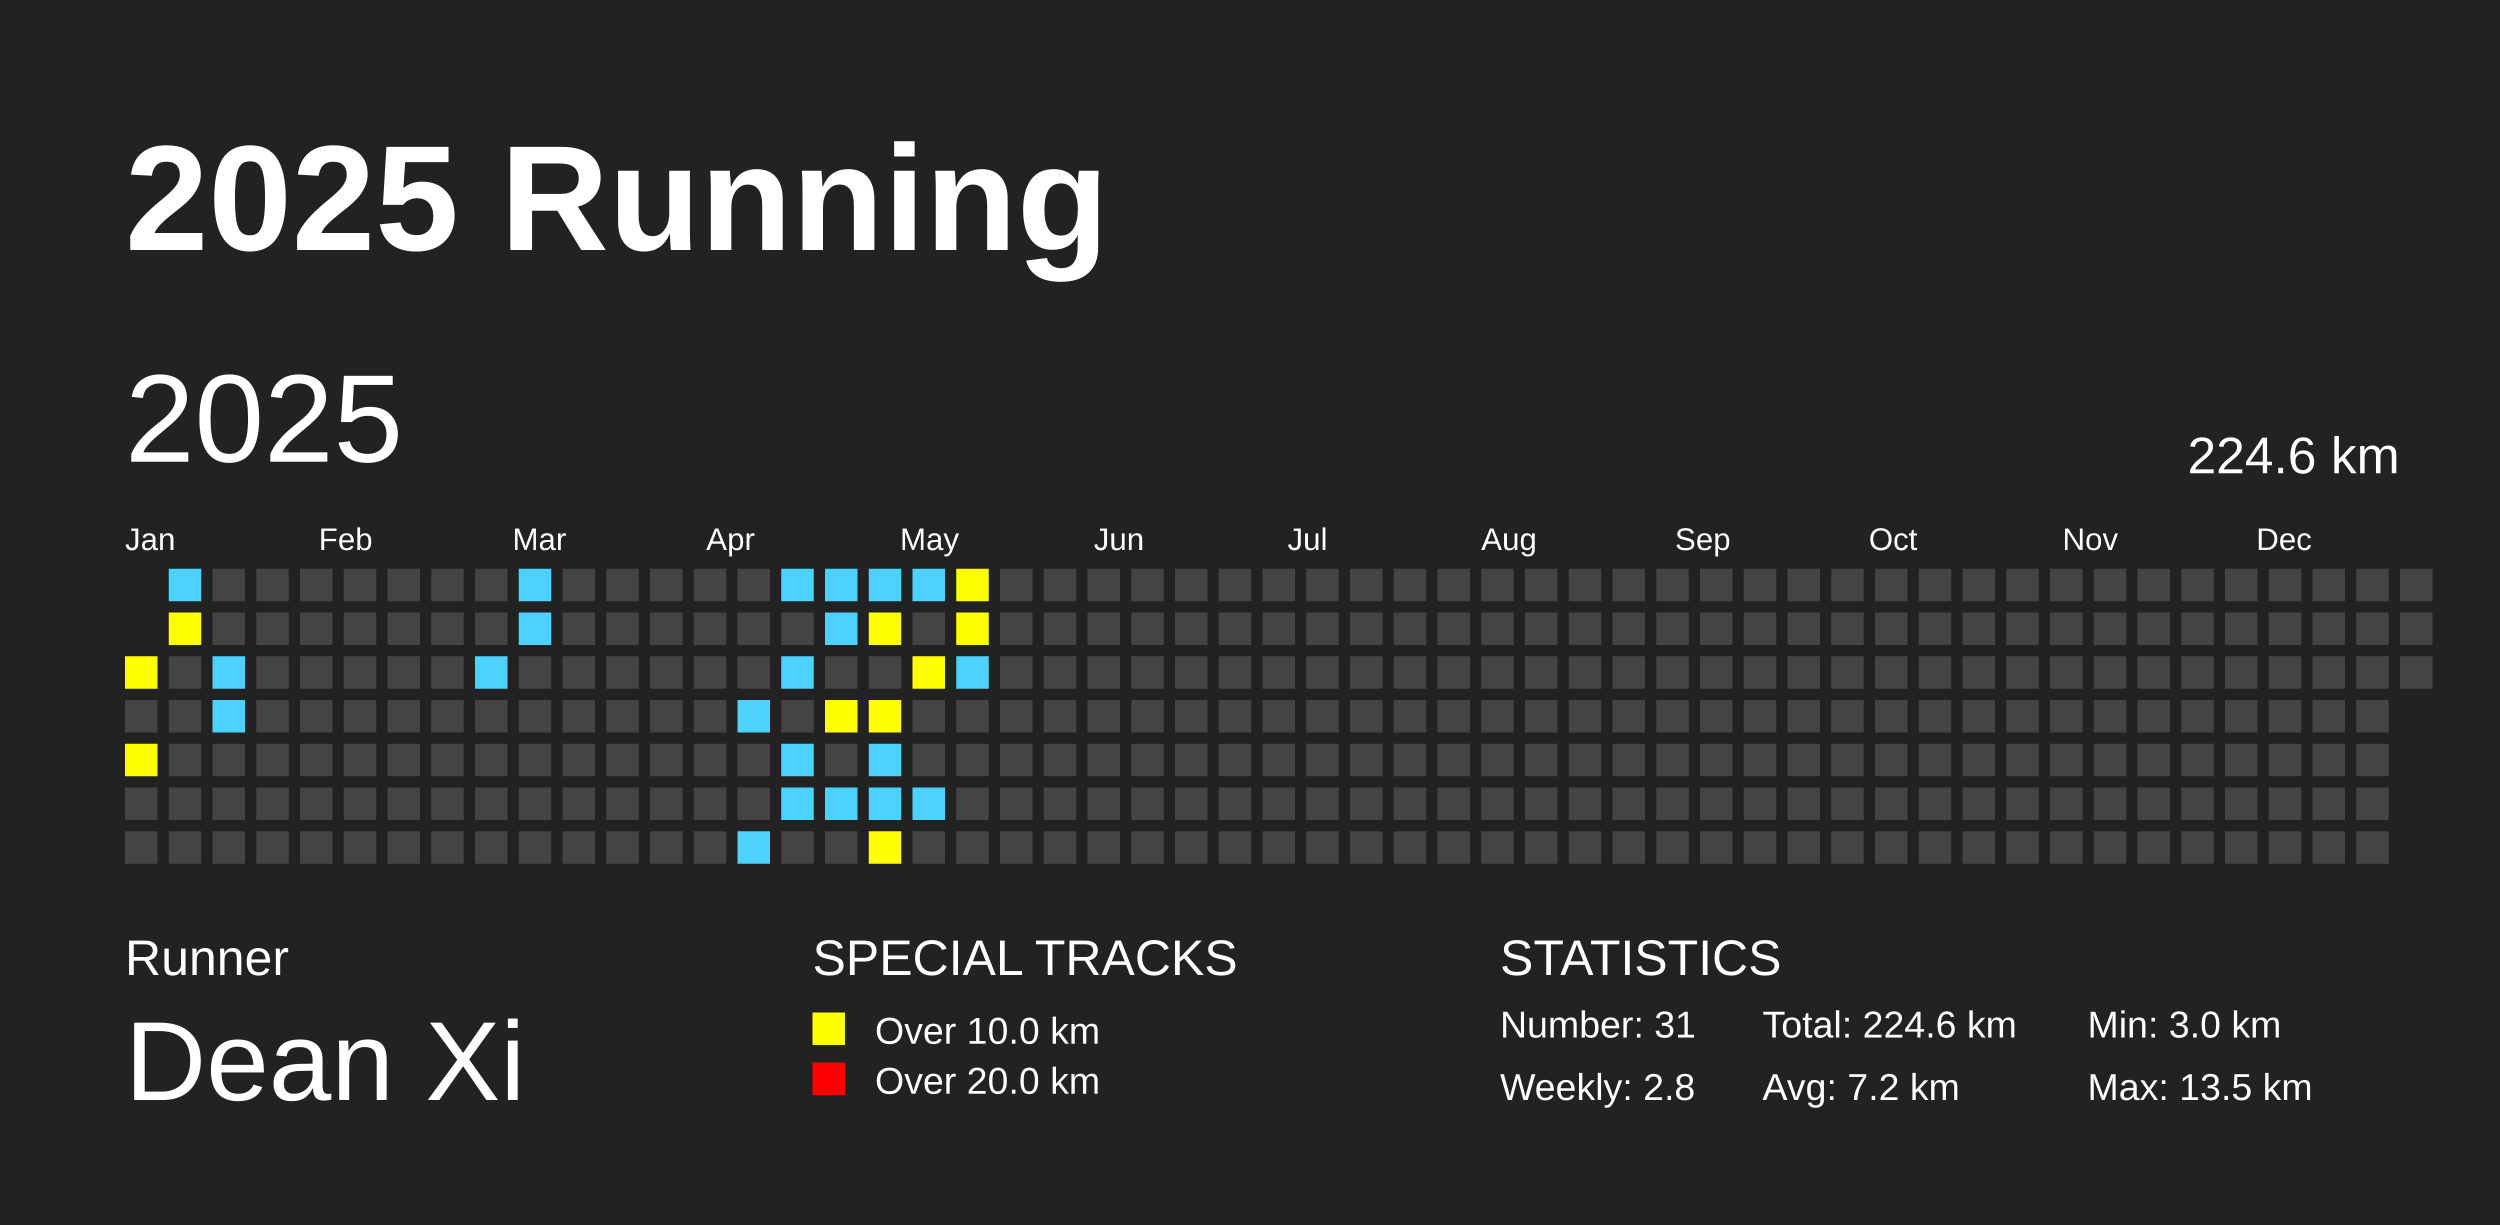
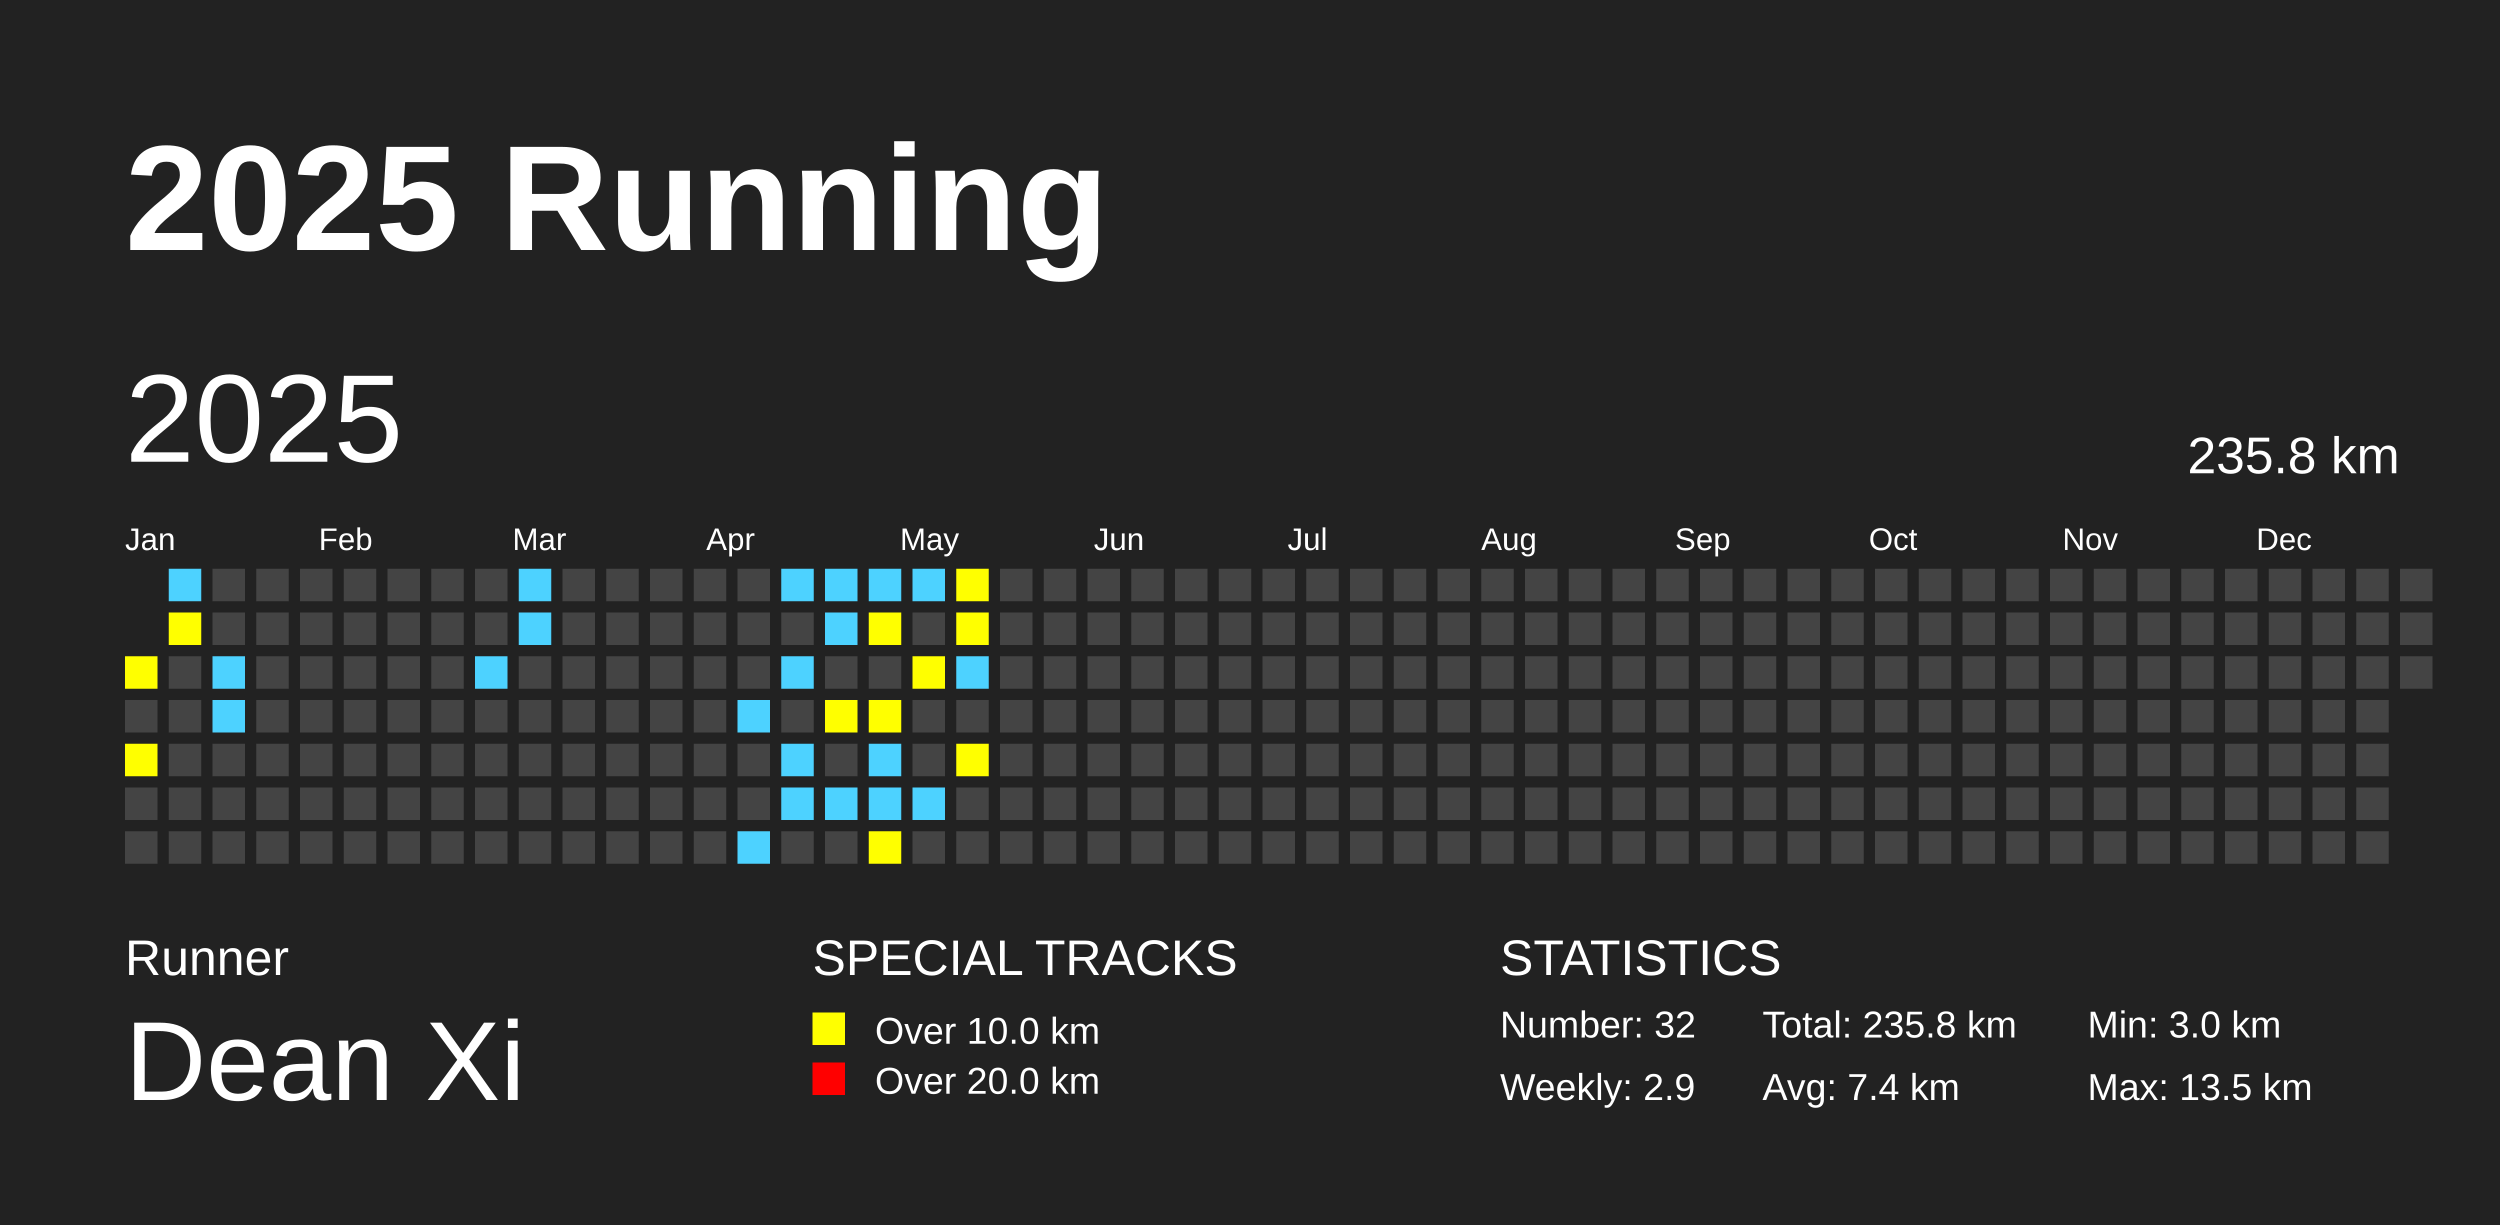
<svg xmlns="http://www.w3.org/2000/svg" baseProfile="full" height="98mm" version="1.1" viewBox="0,0,200,98" width="200mm">
  <defs />
  <rect fill="#222222" height="98" width="200" x="0" y="0" />
  <text fill="#FFFFFF" style="font-size:12px; font-family:Arial; font-weight:bold;" x="10" y="20">2025 Running</text>
  <text fill="#FFFFFF" style="font-size:4px; font-family:Arial" x="10" y="78">Runner</text>
  <text fill="#FFFFFF" style="font-size:9px; font-family:Arial" x="10" y="88">Dean Xi</text>
  <text fill="#FFFFFF" style="font-size:4px; font-family:Arial" x="65" y="78">SPECIAL TRACKS</text>
  <rect fill="yellow" height="2.6" width="2.6" x="65" y="81" />
  <text fill="#FFFFFF" style="font-size:3px; font-family:Arial" x="70" y="83.5">Over 10.0 km</text>
  <rect fill="red" height="2.6" width="2.6" x="65" y="85" />
  <text fill="#FFFFFF" style="font-size:3px; font-family:Arial" x="70" y="87.5">Over 20.0 km</text>
  <text fill="#FFFFFF" style="font-size:4px; font-family:Arial" x="120" y="78">STATISTICS</text>
-   <text fill="#FFFFFF" style="font-size:3px; font-family:Arial" x="120" y="83">Number: 31</text>
-   <text fill="#FFFFFF" style="font-size:3px; font-family:Arial" x="120" y="88">Weekly: 2.8</text>
-   <text fill="#FFFFFF" style="font-size:3px; font-family:Arial" x="141" y="83">Total: 224.6 km</text>
-   <text fill="#FFFFFF" style="font-size:3px; font-family:Arial" x="141" y="88">Avg: 7.2 km</text>
+   <text fill="#FFFFFF" style="font-size:3px; font-family:Arial" x="120" y="83">Number: 32</text>
+   <text fill="#FFFFFF" style="font-size:3px; font-family:Arial" x="120" y="88">Weekly: 2.9</text>
+   <text fill="#FFFFFF" style="font-size:3px; font-family:Arial" x="141" y="83">Total: 235.8 km</text>
+   <text fill="#FFFFFF" style="font-size:3px; font-family:Arial" x="141" y="88">Avg: 7.4 km</text>
  <text fill="#FFFFFF" style="font-size:3px; font-family:Arial" x="167" y="83">Min: 3.0 km</text>
  <text fill="#FFFFFF" style="font-size:3px; font-family:Arial" x="167" y="88">Max: 13.5 km</text>
  <text dominant-baseline="hanging" fill="#FFFFFF" style="font-size:10.0px; font-family:Arial;" x="10" y="30">2025</text>
-   <text dominant-baseline="hanging" fill="#FFFFFF" style="font-size:4.125px; font-family:Arial;" x="175" y="35">224.6 km</text>
+   <text dominant-baseline="hanging" fill="#FFFFFF" style="font-size:4.125px; font-family:Arial;" x="175" y="35">235.8 km</text>
  <text fill="#FFFFFF" style="font-size:2.5px; font-family:Arial" x="10.0" y="44">Jan</text>
  <text fill="#FFFFFF" style="font-size:2.5px; font-family:Arial" x="25.5" y="44">Feb</text>
  <text fill="#FFFFFF" style="font-size:2.5px; font-family:Arial" x="41.0" y="44">Mar</text>
  <text fill="#FFFFFF" style="font-size:2.5px; font-family:Arial" x="56.5" y="44">Apr</text>
  <text fill="#FFFFFF" style="font-size:2.5px; font-family:Arial" x="72.0" y="44">May</text>
  <text fill="#FFFFFF" style="font-size:2.5px; font-family:Arial" x="87.5" y="44">Jun</text>
  <text fill="#FFFFFF" style="font-size:2.5px; font-family:Arial" x="103.0" y="44">Jul</text>
  <text fill="#FFFFFF" style="font-size:2.5px; font-family:Arial" x="118.5" y="44">Aug</text>
  <text fill="#FFFFFF" style="font-size:2.5px; font-family:Arial" x="134.0" y="44">Sep</text>
  <text fill="#FFFFFF" style="font-size:2.5px; font-family:Arial" x="149.5" y="44">Oct</text>
  <text fill="#FFFFFF" style="font-size:2.5px; font-family:Arial" x="165.0" y="44">Nov</text>
  <text fill="#FFFFFF" style="font-size:2.5px; font-family:Arial" x="180.5" y="44">Dec</text>
  <rect fill="yellow" height="2.6" width="2.6" x="10.0" y="52.5" />
  <rect fill="#444444" height="2.6" width="2.6" x="10.0" y="56.0" />
  <rect fill="yellow" height="2.6" width="2.6" x="10.0" y="59.5" />
  <rect fill="#444444" height="2.6" width="2.6" x="10.0" y="63.0" />
  <rect fill="#444444" height="2.6" width="2.6" x="10.0" y="66.5" />
  <rect fill="#4DD2FF" height="2.6" width="2.6" x="13.5" y="45.5" />
  <rect fill="yellow" height="2.6" width="2.6" x="13.5" y="49.0" />
  <rect fill="#444444" height="2.6" width="2.6" x="13.5" y="52.5" />
  <rect fill="#444444" height="2.6" width="2.6" x="13.5" y="56.0" />
  <rect fill="#444444" height="2.6" width="2.6" x="13.5" y="59.5" />
  <rect fill="#444444" height="2.6" width="2.6" x="13.5" y="63.0" />
  <rect fill="#444444" height="2.6" width="2.6" x="13.5" y="66.5" />
  <rect fill="#444444" height="2.6" width="2.6" x="17.0" y="45.5" />
  <rect fill="#444444" height="2.6" width="2.6" x="17.0" y="49.0" />
  <rect fill="#4DD2FF" height="2.6" width="2.6" x="17.0" y="52.5" />
  <rect fill="#4DD2FF" height="2.6" width="2.6" x="17.0" y="56.0" />
  <rect fill="#444444" height="2.6" width="2.6" x="17.0" y="59.5" />
  <rect fill="#444444" height="2.6" width="2.6" x="17.0" y="63.0" />
  <rect fill="#444444" height="2.6" width="2.6" x="17.0" y="66.5" />
  <rect fill="#444444" height="2.6" width="2.6" x="20.5" y="45.5" />
  <rect fill="#444444" height="2.6" width="2.6" x="20.5" y="49.0" />
  <rect fill="#444444" height="2.6" width="2.6" x="20.5" y="52.5" />
  <rect fill="#444444" height="2.6" width="2.6" x="20.5" y="56.0" />
  <rect fill="#444444" height="2.6" width="2.6" x="20.5" y="59.5" />
  <rect fill="#444444" height="2.6" width="2.6" x="20.5" y="63.0" />
  <rect fill="#444444" height="2.6" width="2.6" x="20.5" y="66.5" />
  <rect fill="#444444" height="2.6" width="2.6" x="24.0" y="45.5" />
  <rect fill="#444444" height="2.6" width="2.6" x="24.0" y="49.0" />
  <rect fill="#444444" height="2.6" width="2.6" x="24.0" y="52.5" />
  <rect fill="#444444" height="2.6" width="2.6" x="24.0" y="56.0" />
  <rect fill="#444444" height="2.6" width="2.6" x="24.0" y="59.5" />
  <rect fill="#444444" height="2.6" width="2.6" x="24.0" y="63.0" />
  <rect fill="#444444" height="2.6" width="2.6" x="24.0" y="66.5" />
  <rect fill="#444444" height="2.6" width="2.6" x="27.5" y="45.5" />
  <rect fill="#444444" height="2.6" width="2.6" x="27.5" y="49.0" />
  <rect fill="#444444" height="2.6" width="2.6" x="27.5" y="52.5" />
  <rect fill="#444444" height="2.6" width="2.6" x="27.5" y="56.0" />
  <rect fill="#444444" height="2.6" width="2.6" x="27.5" y="59.5" />
  <rect fill="#444444" height="2.6" width="2.6" x="27.5" y="63.0" />
  <rect fill="#444444" height="2.6" width="2.6" x="27.5" y="66.5" />
  <rect fill="#444444" height="2.6" width="2.6" x="31.0" y="45.5" />
  <rect fill="#444444" height="2.6" width="2.6" x="31.0" y="49.0" />
  <rect fill="#444444" height="2.6" width="2.6" x="31.0" y="52.5" />
  <rect fill="#444444" height="2.6" width="2.6" x="31.0" y="56.0" />
  <rect fill="#444444" height="2.6" width="2.6" x="31.0" y="59.5" />
  <rect fill="#444444" height="2.6" width="2.6" x="31.0" y="63.0" />
  <rect fill="#444444" height="2.6" width="2.6" x="31.0" y="66.5" />
  <rect fill="#444444" height="2.6" width="2.6" x="34.5" y="45.5" />
  <rect fill="#444444" height="2.6" width="2.6" x="34.5" y="49.0" />
  <rect fill="#444444" height="2.6" width="2.6" x="34.5" y="52.5" />
  <rect fill="#444444" height="2.6" width="2.6" x="34.5" y="56.0" />
  <rect fill="#444444" height="2.6" width="2.6" x="34.5" y="59.5" />
  <rect fill="#444444" height="2.6" width="2.6" x="34.5" y="63.0" />
  <rect fill="#444444" height="2.6" width="2.6" x="34.5" y="66.5" />
  <rect fill="#444444" height="2.6" width="2.6" x="38.0" y="45.5" />
  <rect fill="#444444" height="2.6" width="2.6" x="38.0" y="49.0" />
  <rect fill="#4DD2FF" height="2.6" width="2.6" x="38.0" y="52.5" />
  <rect fill="#444444" height="2.6" width="2.6" x="38.0" y="56.0" />
  <rect fill="#444444" height="2.6" width="2.6" x="38.0" y="59.5" />
  <rect fill="#444444" height="2.6" width="2.6" x="38.0" y="63.0" />
  <rect fill="#444444" height="2.6" width="2.6" x="38.0" y="66.5" />
  <rect fill="#4DD2FF" height="2.6" width="2.6" x="41.5" y="45.5" />
  <rect fill="#4DD2FF" height="2.6" width="2.6" x="41.5" y="49.0" />
  <rect fill="#444444" height="2.6" width="2.6" x="41.5" y="52.5" />
  <rect fill="#444444" height="2.6" width="2.6" x="41.5" y="56.0" />
  <rect fill="#444444" height="2.6" width="2.6" x="41.5" y="59.5" />
  <rect fill="#444444" height="2.6" width="2.6" x="41.5" y="63.0" />
  <rect fill="#444444" height="2.6" width="2.6" x="41.5" y="66.5" />
  <rect fill="#444444" height="2.6" width="2.6" x="45.0" y="45.5" />
  <rect fill="#444444" height="2.6" width="2.6" x="45.0" y="49.0" />
  <rect fill="#444444" height="2.6" width="2.6" x="45.0" y="52.5" />
  <rect fill="#444444" height="2.6" width="2.6" x="45.0" y="56.0" />
  <rect fill="#444444" height="2.6" width="2.6" x="45.0" y="59.5" />
  <rect fill="#444444" height="2.6" width="2.6" x="45.0" y="63.0" />
  <rect fill="#444444" height="2.6" width="2.6" x="45.0" y="66.5" />
  <rect fill="#444444" height="2.6" width="2.6" x="48.5" y="45.5" />
  <rect fill="#444444" height="2.6" width="2.6" x="48.5" y="49.0" />
  <rect fill="#444444" height="2.6" width="2.6" x="48.5" y="52.5" />
  <rect fill="#444444" height="2.6" width="2.6" x="48.5" y="56.0" />
  <rect fill="#444444" height="2.6" width="2.6" x="48.5" y="59.5" />
  <rect fill="#444444" height="2.6" width="2.6" x="48.5" y="63.0" />
  <rect fill="#444444" height="2.6" width="2.6" x="48.5" y="66.5" />
  <rect fill="#444444" height="2.6" width="2.6" x="52.0" y="45.5" />
  <rect fill="#444444" height="2.6" width="2.6" x="52.0" y="49.0" />
  <rect fill="#444444" height="2.6" width="2.6" x="52.0" y="52.5" />
  <rect fill="#444444" height="2.6" width="2.6" x="52.0" y="56.0" />
  <rect fill="#444444" height="2.6" width="2.6" x="52.0" y="59.5" />
  <rect fill="#444444" height="2.6" width="2.6" x="52.0" y="63.0" />
  <rect fill="#444444" height="2.6" width="2.6" x="52.0" y="66.5" />
  <rect fill="#444444" height="2.6" width="2.6" x="55.5" y="45.5" />
  <rect fill="#444444" height="2.6" width="2.6" x="55.5" y="49.0" />
  <rect fill="#444444" height="2.6" width="2.6" x="55.5" y="52.5" />
  <rect fill="#444444" height="2.6" width="2.6" x="55.5" y="56.0" />
  <rect fill="#444444" height="2.6" width="2.6" x="55.5" y="59.5" />
  <rect fill="#444444" height="2.6" width="2.6" x="55.5" y="63.0" />
  <rect fill="#444444" height="2.6" width="2.6" x="55.5" y="66.5" />
  <rect fill="#444444" height="2.6" width="2.6" x="59.0" y="45.5" />
  <rect fill="#444444" height="2.6" width="2.6" x="59.0" y="49.0" />
  <rect fill="#444444" height="2.6" width="2.6" x="59.0" y="52.5" />
  <rect fill="#4DD2FF" height="2.6" width="2.6" x="59.0" y="56.0" />
  <rect fill="#444444" height="2.6" width="2.6" x="59.0" y="59.5" />
  <rect fill="#444444" height="2.6" width="2.6" x="59.0" y="63.0" />
  <rect fill="#4DD2FF" height="2.6" width="2.6" x="59.0" y="66.5" />
  <rect fill="#4DD2FF" height="2.6" width="2.6" x="62.5" y="45.5" />
  <rect fill="#444444" height="2.6" width="2.6" x="62.5" y="49.0" />
  <rect fill="#4DD2FF" height="2.6" width="2.6" x="62.5" y="52.5" />
  <rect fill="#444444" height="2.6" width="2.6" x="62.5" y="56.0" />
  <rect fill="#4DD2FF" height="2.6" width="2.6" x="62.5" y="59.5" />
  <rect fill="#4DD2FF" height="2.6" width="2.6" x="62.5" y="63.0" />
  <rect fill="#444444" height="2.6" width="2.6" x="62.5" y="66.5" />
  <rect fill="#4DD2FF" height="2.6" width="2.6" x="66.0" y="45.5" />
  <rect fill="#4DD2FF" height="2.6" width="2.6" x="66.0" y="49.0" />
  <rect fill="#444444" height="2.6" width="2.6" x="66.0" y="52.5" />
  <rect fill="yellow" height="2.6" width="2.6" x="66.0" y="56.0" />
  <rect fill="#444444" height="2.6" width="2.6" x="66.0" y="59.5" />
  <rect fill="#4DD2FF" height="2.6" width="2.6" x="66.0" y="63.0" />
  <rect fill="#444444" height="2.6" width="2.6" x="66.0" y="66.5" />
  <rect fill="#4DD2FF" height="2.6" width="2.6" x="69.5" y="45.5" />
  <rect fill="yellow" height="2.6" width="2.6" x="69.5" y="49.0" />
  <rect fill="#444444" height="2.6" width="2.6" x="69.5" y="52.5" />
  <rect fill="yellow" height="2.6" width="2.6" x="69.5" y="56.0" />
  <rect fill="#4DD2FF" height="2.6" width="2.6" x="69.5" y="59.5" />
  <rect fill="#4DD2FF" height="2.6" width="2.6" x="69.5" y="63.0" />
  <rect fill="yellow" height="2.6" width="2.6" x="69.5" y="66.5" />
  <rect fill="#4DD2FF" height="2.6" width="2.6" x="73.0" y="45.5" />
  <rect fill="#444444" height="2.6" width="2.6" x="73.0" y="49.0" />
  <rect fill="yellow" height="2.6" width="2.6" x="73.0" y="52.5" />
  <rect fill="#444444" height="2.6" width="2.6" x="73.0" y="56.0" />
  <rect fill="#444444" height="2.6" width="2.6" x="73.0" y="59.5" />
  <rect fill="#4DD2FF" height="2.6" width="2.6" x="73.0" y="63.0" />
  <rect fill="#444444" height="2.6" width="2.6" x="73.0" y="66.5" />
  <rect fill="yellow" height="2.6" width="2.6" x="76.5" y="45.5" />
  <rect fill="yellow" height="2.6" width="2.6" x="76.5" y="49.0" />
  <rect fill="#4DD2FF" height="2.6" width="2.6" x="76.5" y="52.5" />
  <rect fill="#444444" height="2.6" width="2.6" x="76.5" y="56.0" />
-   <rect fill="#444444" height="2.6" width="2.6" x="76.5" y="59.5" />
+   <rect fill="yellow" height="2.6" width="2.6" x="76.5" y="59.5" />
  <rect fill="#444444" height="2.6" width="2.6" x="76.5" y="63.0" />
  <rect fill="#444444" height="2.6" width="2.6" x="76.5" y="66.5" />
  <rect fill="#444444" height="2.6" width="2.6" x="80.0" y="45.5" />
  <rect fill="#444444" height="2.6" width="2.6" x="80.0" y="49.0" />
  <rect fill="#444444" height="2.6" width="2.6" x="80.0" y="52.5" />
  <rect fill="#444444" height="2.6" width="2.6" x="80.0" y="56.0" />
  <rect fill="#444444" height="2.6" width="2.6" x="80.0" y="59.5" />
  <rect fill="#444444" height="2.6" width="2.6" x="80.0" y="63.0" />
  <rect fill="#444444" height="2.6" width="2.6" x="80.0" y="66.5" />
  <rect fill="#444444" height="2.6" width="2.6" x="83.5" y="45.5" />
  <rect fill="#444444" height="2.6" width="2.6" x="83.5" y="49.0" />
  <rect fill="#444444" height="2.6" width="2.6" x="83.5" y="52.5" />
  <rect fill="#444444" height="2.6" width="2.6" x="83.5" y="56.0" />
  <rect fill="#444444" height="2.6" width="2.6" x="83.5" y="59.5" />
  <rect fill="#444444" height="2.6" width="2.6" x="83.5" y="63.0" />
  <rect fill="#444444" height="2.6" width="2.6" x="83.5" y="66.5" />
  <rect fill="#444444" height="2.6" width="2.6" x="87.0" y="45.5" />
  <rect fill="#444444" height="2.6" width="2.6" x="87.0" y="49.0" />
  <rect fill="#444444" height="2.6" width="2.6" x="87.0" y="52.5" />
  <rect fill="#444444" height="2.6" width="2.6" x="87.0" y="56.0" />
  <rect fill="#444444" height="2.6" width="2.6" x="87.0" y="59.5" />
  <rect fill="#444444" height="2.6" width="2.6" x="87.0" y="63.0" />
  <rect fill="#444444" height="2.6" width="2.6" x="87.0" y="66.5" />
  <rect fill="#444444" height="2.6" width="2.6" x="90.5" y="45.5" />
  <rect fill="#444444" height="2.6" width="2.6" x="90.5" y="49.0" />
  <rect fill="#444444" height="2.6" width="2.6" x="90.5" y="52.5" />
  <rect fill="#444444" height="2.6" width="2.6" x="90.5" y="56.0" />
  <rect fill="#444444" height="2.6" width="2.6" x="90.5" y="59.5" />
  <rect fill="#444444" height="2.6" width="2.6" x="90.5" y="63.0" />
  <rect fill="#444444" height="2.6" width="2.6" x="90.5" y="66.5" />
  <rect fill="#444444" height="2.6" width="2.6" x="94.0" y="45.5" />
  <rect fill="#444444" height="2.6" width="2.6" x="94.0" y="49.0" />
  <rect fill="#444444" height="2.6" width="2.6" x="94.0" y="52.5" />
  <rect fill="#444444" height="2.6" width="2.6" x="94.0" y="56.0" />
  <rect fill="#444444" height="2.6" width="2.6" x="94.0" y="59.5" />
  <rect fill="#444444" height="2.6" width="2.6" x="94.0" y="63.0" />
  <rect fill="#444444" height="2.6" width="2.6" x="94.0" y="66.5" />
  <rect fill="#444444" height="2.6" width="2.6" x="97.5" y="45.5" />
  <rect fill="#444444" height="2.6" width="2.6" x="97.5" y="49.0" />
  <rect fill="#444444" height="2.6" width="2.6" x="97.5" y="52.5" />
  <rect fill="#444444" height="2.6" width="2.6" x="97.5" y="56.0" />
  <rect fill="#444444" height="2.6" width="2.6" x="97.5" y="59.5" />
  <rect fill="#444444" height="2.6" width="2.6" x="97.5" y="63.0" />
  <rect fill="#444444" height="2.6" width="2.6" x="97.5" y="66.5" />
  <rect fill="#444444" height="2.6" width="2.6" x="101.0" y="45.5" />
  <rect fill="#444444" height="2.6" width="2.6" x="101.0" y="49.0" />
  <rect fill="#444444" height="2.6" width="2.6" x="101.0" y="52.5" />
  <rect fill="#444444" height="2.6" width="2.6" x="101.0" y="56.0" />
  <rect fill="#444444" height="2.6" width="2.6" x="101.0" y="59.5" />
  <rect fill="#444444" height="2.6" width="2.6" x="101.0" y="63.0" />
  <rect fill="#444444" height="2.6" width="2.6" x="101.0" y="66.5" />
  <rect fill="#444444" height="2.6" width="2.6" x="104.5" y="45.5" />
  <rect fill="#444444" height="2.6" width="2.6" x="104.5" y="49.0" />
  <rect fill="#444444" height="2.6" width="2.6" x="104.5" y="52.5" />
  <rect fill="#444444" height="2.6" width="2.6" x="104.5" y="56.0" />
  <rect fill="#444444" height="2.6" width="2.6" x="104.5" y="59.5" />
  <rect fill="#444444" height="2.6" width="2.6" x="104.5" y="63.0" />
  <rect fill="#444444" height="2.6" width="2.6" x="104.5" y="66.5" />
  <rect fill="#444444" height="2.6" width="2.6" x="108.0" y="45.5" />
  <rect fill="#444444" height="2.6" width="2.6" x="108.0" y="49.0" />
  <rect fill="#444444" height="2.6" width="2.6" x="108.0" y="52.5" />
  <rect fill="#444444" height="2.6" width="2.6" x="108.0" y="56.0" />
  <rect fill="#444444" height="2.6" width="2.6" x="108.0" y="59.5" />
  <rect fill="#444444" height="2.6" width="2.6" x="108.0" y="63.0" />
  <rect fill="#444444" height="2.6" width="2.6" x="108.0" y="66.5" />
  <rect fill="#444444" height="2.6" width="2.6" x="111.5" y="45.5" />
  <rect fill="#444444" height="2.6" width="2.6" x="111.5" y="49.0" />
  <rect fill="#444444" height="2.6" width="2.6" x="111.5" y="52.5" />
  <rect fill="#444444" height="2.6" width="2.6" x="111.5" y="56.0" />
  <rect fill="#444444" height="2.6" width="2.6" x="111.5" y="59.5" />
  <rect fill="#444444" height="2.6" width="2.6" x="111.5" y="63.0" />
  <rect fill="#444444" height="2.6" width="2.6" x="111.5" y="66.5" />
  <rect fill="#444444" height="2.6" width="2.6" x="115.0" y="45.5" />
  <rect fill="#444444" height="2.6" width="2.6" x="115.0" y="49.0" />
  <rect fill="#444444" height="2.6" width="2.6" x="115.0" y="52.5" />
  <rect fill="#444444" height="2.6" width="2.6" x="115.0" y="56.0" />
  <rect fill="#444444" height="2.6" width="2.6" x="115.0" y="59.5" />
  <rect fill="#444444" height="2.6" width="2.6" x="115.0" y="63.0" />
  <rect fill="#444444" height="2.6" width="2.6" x="115.0" y="66.5" />
  <rect fill="#444444" height="2.6" width="2.6" x="118.5" y="45.5" />
  <rect fill="#444444" height="2.6" width="2.6" x="118.5" y="49.0" />
  <rect fill="#444444" height="2.6" width="2.6" x="118.5" y="52.5" />
  <rect fill="#444444" height="2.6" width="2.6" x="118.5" y="56.0" />
  <rect fill="#444444" height="2.6" width="2.6" x="118.5" y="59.5" />
  <rect fill="#444444" height="2.6" width="2.6" x="118.5" y="63.0" />
  <rect fill="#444444" height="2.6" width="2.6" x="118.5" y="66.5" />
  <rect fill="#444444" height="2.6" width="2.6" x="122.0" y="45.5" />
  <rect fill="#444444" height="2.6" width="2.6" x="122.0" y="49.0" />
  <rect fill="#444444" height="2.6" width="2.6" x="122.0" y="52.5" />
  <rect fill="#444444" height="2.6" width="2.6" x="122.0" y="56.0" />
  <rect fill="#444444" height="2.6" width="2.6" x="122.0" y="59.5" />
  <rect fill="#444444" height="2.6" width="2.6" x="122.0" y="63.0" />
  <rect fill="#444444" height="2.6" width="2.6" x="122.0" y="66.5" />
  <rect fill="#444444" height="2.6" width="2.6" x="125.5" y="45.5" />
  <rect fill="#444444" height="2.6" width="2.6" x="125.5" y="49.0" />
  <rect fill="#444444" height="2.6" width="2.6" x="125.5" y="52.5" />
  <rect fill="#444444" height="2.6" width="2.6" x="125.5" y="56.0" />
  <rect fill="#444444" height="2.6" width="2.6" x="125.5" y="59.5" />
  <rect fill="#444444" height="2.6" width="2.6" x="125.5" y="63.0" />
  <rect fill="#444444" height="2.6" width="2.6" x="125.5" y="66.5" />
  <rect fill="#444444" height="2.6" width="2.6" x="129.0" y="45.5" />
  <rect fill="#444444" height="2.6" width="2.6" x="129.0" y="49.0" />
  <rect fill="#444444" height="2.6" width="2.6" x="129.0" y="52.5" />
  <rect fill="#444444" height="2.6" width="2.6" x="129.0" y="56.0" />
  <rect fill="#444444" height="2.6" width="2.6" x="129.0" y="59.5" />
  <rect fill="#444444" height="2.6" width="2.6" x="129.0" y="63.0" />
  <rect fill="#444444" height="2.6" width="2.6" x="129.0" y="66.5" />
  <rect fill="#444444" height="2.6" width="2.6" x="132.5" y="45.5" />
  <rect fill="#444444" height="2.6" width="2.6" x="132.5" y="49.0" />
  <rect fill="#444444" height="2.6" width="2.6" x="132.5" y="52.5" />
  <rect fill="#444444" height="2.6" width="2.6" x="132.5" y="56.0" />
  <rect fill="#444444" height="2.6" width="2.6" x="132.5" y="59.5" />
  <rect fill="#444444" height="2.6" width="2.6" x="132.5" y="63.0" />
  <rect fill="#444444" height="2.6" width="2.6" x="132.5" y="66.5" />
  <rect fill="#444444" height="2.6" width="2.6" x="136.0" y="45.5" />
  <rect fill="#444444" height="2.6" width="2.6" x="136.0" y="49.0" />
  <rect fill="#444444" height="2.6" width="2.6" x="136.0" y="52.5" />
  <rect fill="#444444" height="2.6" width="2.6" x="136.0" y="56.0" />
  <rect fill="#444444" height="2.6" width="2.6" x="136.0" y="59.5" />
  <rect fill="#444444" height="2.6" width="2.6" x="136.0" y="63.0" />
  <rect fill="#444444" height="2.6" width="2.6" x="136.0" y="66.5" />
  <rect fill="#444444" height="2.6" width="2.6" x="139.5" y="45.5" />
  <rect fill="#444444" height="2.6" width="2.6" x="139.5" y="49.0" />
  <rect fill="#444444" height="2.6" width="2.6" x="139.5" y="52.5" />
  <rect fill="#444444" height="2.6" width="2.6" x="139.5" y="56.0" />
  <rect fill="#444444" height="2.6" width="2.6" x="139.5" y="59.5" />
  <rect fill="#444444" height="2.6" width="2.6" x="139.5" y="63.0" />
  <rect fill="#444444" height="2.6" width="2.6" x="139.5" y="66.5" />
  <rect fill="#444444" height="2.6" width="2.6" x="143.0" y="45.5" />
  <rect fill="#444444" height="2.6" width="2.6" x="143.0" y="49.0" />
  <rect fill="#444444" height="2.6" width="2.6" x="143.0" y="52.5" />
  <rect fill="#444444" height="2.6" width="2.6" x="143.0" y="56.0" />
  <rect fill="#444444" height="2.6" width="2.6" x="143.0" y="59.5" />
  <rect fill="#444444" height="2.6" width="2.6" x="143.0" y="63.0" />
  <rect fill="#444444" height="2.6" width="2.6" x="143.0" y="66.5" />
  <rect fill="#444444" height="2.6" width="2.6" x="146.5" y="45.5" />
  <rect fill="#444444" height="2.6" width="2.6" x="146.5" y="49.0" />
  <rect fill="#444444" height="2.6" width="2.6" x="146.5" y="52.5" />
  <rect fill="#444444" height="2.6" width="2.6" x="146.5" y="56.0" />
  <rect fill="#444444" height="2.6" width="2.6" x="146.5" y="59.5" />
  <rect fill="#444444" height="2.6" width="2.6" x="146.5" y="63.0" />
  <rect fill="#444444" height="2.6" width="2.6" x="146.5" y="66.5" />
  <rect fill="#444444" height="2.6" width="2.6" x="150.0" y="45.5" />
  <rect fill="#444444" height="2.6" width="2.6" x="150.0" y="49.0" />
  <rect fill="#444444" height="2.6" width="2.6" x="150.0" y="52.5" />
  <rect fill="#444444" height="2.6" width="2.6" x="150.0" y="56.0" />
  <rect fill="#444444" height="2.6" width="2.6" x="150.0" y="59.5" />
  <rect fill="#444444" height="2.6" width="2.6" x="150.0" y="63.0" />
  <rect fill="#444444" height="2.6" width="2.6" x="150.0" y="66.5" />
  <rect fill="#444444" height="2.6" width="2.6" x="153.5" y="45.5" />
  <rect fill="#444444" height="2.6" width="2.6" x="153.5" y="49.0" />
  <rect fill="#444444" height="2.6" width="2.6" x="153.5" y="52.5" />
  <rect fill="#444444" height="2.6" width="2.6" x="153.5" y="56.0" />
  <rect fill="#444444" height="2.6" width="2.6" x="153.5" y="59.5" />
  <rect fill="#444444" height="2.6" width="2.6" x="153.5" y="63.0" />
  <rect fill="#444444" height="2.6" width="2.6" x="153.5" y="66.5" />
  <rect fill="#444444" height="2.6" width="2.6" x="157.0" y="45.5" />
  <rect fill="#444444" height="2.6" width="2.6" x="157.0" y="49.0" />
  <rect fill="#444444" height="2.6" width="2.6" x="157.0" y="52.5" />
  <rect fill="#444444" height="2.6" width="2.6" x="157.0" y="56.0" />
  <rect fill="#444444" height="2.6" width="2.6" x="157.0" y="59.5" />
  <rect fill="#444444" height="2.6" width="2.6" x="157.0" y="63.0" />
  <rect fill="#444444" height="2.6" width="2.6" x="157.0" y="66.5" />
  <rect fill="#444444" height="2.6" width="2.6" x="160.5" y="45.5" />
  <rect fill="#444444" height="2.6" width="2.6" x="160.5" y="49.0" />
  <rect fill="#444444" height="2.6" width="2.6" x="160.5" y="52.5" />
  <rect fill="#444444" height="2.6" width="2.6" x="160.5" y="56.0" />
  <rect fill="#444444" height="2.6" width="2.6" x="160.5" y="59.5" />
  <rect fill="#444444" height="2.6" width="2.6" x="160.5" y="63.0" />
  <rect fill="#444444" height="2.6" width="2.6" x="160.5" y="66.5" />
  <rect fill="#444444" height="2.6" width="2.6" x="164.0" y="45.5" />
  <rect fill="#444444" height="2.6" width="2.6" x="164.0" y="49.0" />
  <rect fill="#444444" height="2.6" width="2.6" x="164.0" y="52.5" />
  <rect fill="#444444" height="2.6" width="2.6" x="164.0" y="56.0" />
  <rect fill="#444444" height="2.6" width="2.6" x="164.0" y="59.5" />
  <rect fill="#444444" height="2.6" width="2.6" x="164.0" y="63.0" />
  <rect fill="#444444" height="2.6" width="2.6" x="164.0" y="66.5" />
  <rect fill="#444444" height="2.6" width="2.6" x="167.5" y="45.5" />
  <rect fill="#444444" height="2.6" width="2.6" x="167.5" y="49.0" />
  <rect fill="#444444" height="2.6" width="2.6" x="167.5" y="52.5" />
  <rect fill="#444444" height="2.6" width="2.6" x="167.5" y="56.0" />
  <rect fill="#444444" height="2.6" width="2.6" x="167.5" y="59.5" />
  <rect fill="#444444" height="2.6" width="2.6" x="167.5" y="63.0" />
  <rect fill="#444444" height="2.6" width="2.6" x="167.5" y="66.5" />
  <rect fill="#444444" height="2.6" width="2.6" x="171.0" y="45.5" />
  <rect fill="#444444" height="2.6" width="2.6" x="171.0" y="49.0" />
  <rect fill="#444444" height="2.6" width="2.6" x="171.0" y="52.5" />
  <rect fill="#444444" height="2.6" width="2.6" x="171.0" y="56.0" />
  <rect fill="#444444" height="2.6" width="2.6" x="171.0" y="59.5" />
  <rect fill="#444444" height="2.6" width="2.6" x="171.0" y="63.0" />
  <rect fill="#444444" height="2.6" width="2.6" x="171.0" y="66.5" />
  <rect fill="#444444" height="2.6" width="2.6" x="174.5" y="45.5" />
  <rect fill="#444444" height="2.6" width="2.6" x="174.5" y="49.0" />
  <rect fill="#444444" height="2.6" width="2.6" x="174.5" y="52.5" />
  <rect fill="#444444" height="2.6" width="2.6" x="174.5" y="56.0" />
  <rect fill="#444444" height="2.6" width="2.6" x="174.5" y="59.5" />
  <rect fill="#444444" height="2.6" width="2.6" x="174.5" y="63.0" />
  <rect fill="#444444" height="2.6" width="2.6" x="174.5" y="66.5" />
  <rect fill="#444444" height="2.6" width="2.6" x="178.0" y="45.5" />
  <rect fill="#444444" height="2.6" width="2.6" x="178.0" y="49.0" />
  <rect fill="#444444" height="2.6" width="2.6" x="178.0" y="52.5" />
  <rect fill="#444444" height="2.6" width="2.6" x="178.0" y="56.0" />
  <rect fill="#444444" height="2.6" width="2.6" x="178.0" y="59.5" />
  <rect fill="#444444" height="2.6" width="2.6" x="178.0" y="63.0" />
  <rect fill="#444444" height="2.6" width="2.6" x="178.0" y="66.5" />
  <rect fill="#444444" height="2.6" width="2.6" x="181.5" y="45.5" />
  <rect fill="#444444" height="2.6" width="2.6" x="181.5" y="49.0" />
  <rect fill="#444444" height="2.6" width="2.6" x="181.5" y="52.5" />
  <rect fill="#444444" height="2.6" width="2.6" x="181.5" y="56.0" />
  <rect fill="#444444" height="2.6" width="2.6" x="181.5" y="59.5" />
  <rect fill="#444444" height="2.6" width="2.6" x="181.5" y="63.0" />
  <rect fill="#444444" height="2.6" width="2.6" x="181.5" y="66.5" />
  <rect fill="#444444" height="2.6" width="2.6" x="185.0" y="45.5" />
  <rect fill="#444444" height="2.6" width="2.6" x="185.0" y="49.0" />
  <rect fill="#444444" height="2.6" width="2.6" x="185.0" y="52.5" />
  <rect fill="#444444" height="2.6" width="2.6" x="185.0" y="56.0" />
  <rect fill="#444444" height="2.6" width="2.6" x="185.0" y="59.5" />
  <rect fill="#444444" height="2.6" width="2.6" x="185.0" y="63.0" />
  <rect fill="#444444" height="2.6" width="2.6" x="185.0" y="66.5" />
  <rect fill="#444444" height="2.6" width="2.6" x="188.5" y="45.5" />
  <rect fill="#444444" height="2.6" width="2.6" x="188.5" y="49.0" />
  <rect fill="#444444" height="2.6" width="2.6" x="188.5" y="52.5" />
  <rect fill="#444444" height="2.6" width="2.6" x="188.5" y="56.0" />
  <rect fill="#444444" height="2.6" width="2.6" x="188.5" y="59.5" />
  <rect fill="#444444" height="2.6" width="2.6" x="188.5" y="63.0" />
  <rect fill="#444444" height="2.6" width="2.6" x="188.5" y="66.5" />
  <rect fill="#444444" height="2.6" width="2.6" x="192.0" y="45.5" />
  <rect fill="#444444" height="2.6" width="2.6" x="192.0" y="49.0" />
  <rect fill="#444444" height="2.6" width="2.6" x="192.0" y="52.5" />
</svg>
